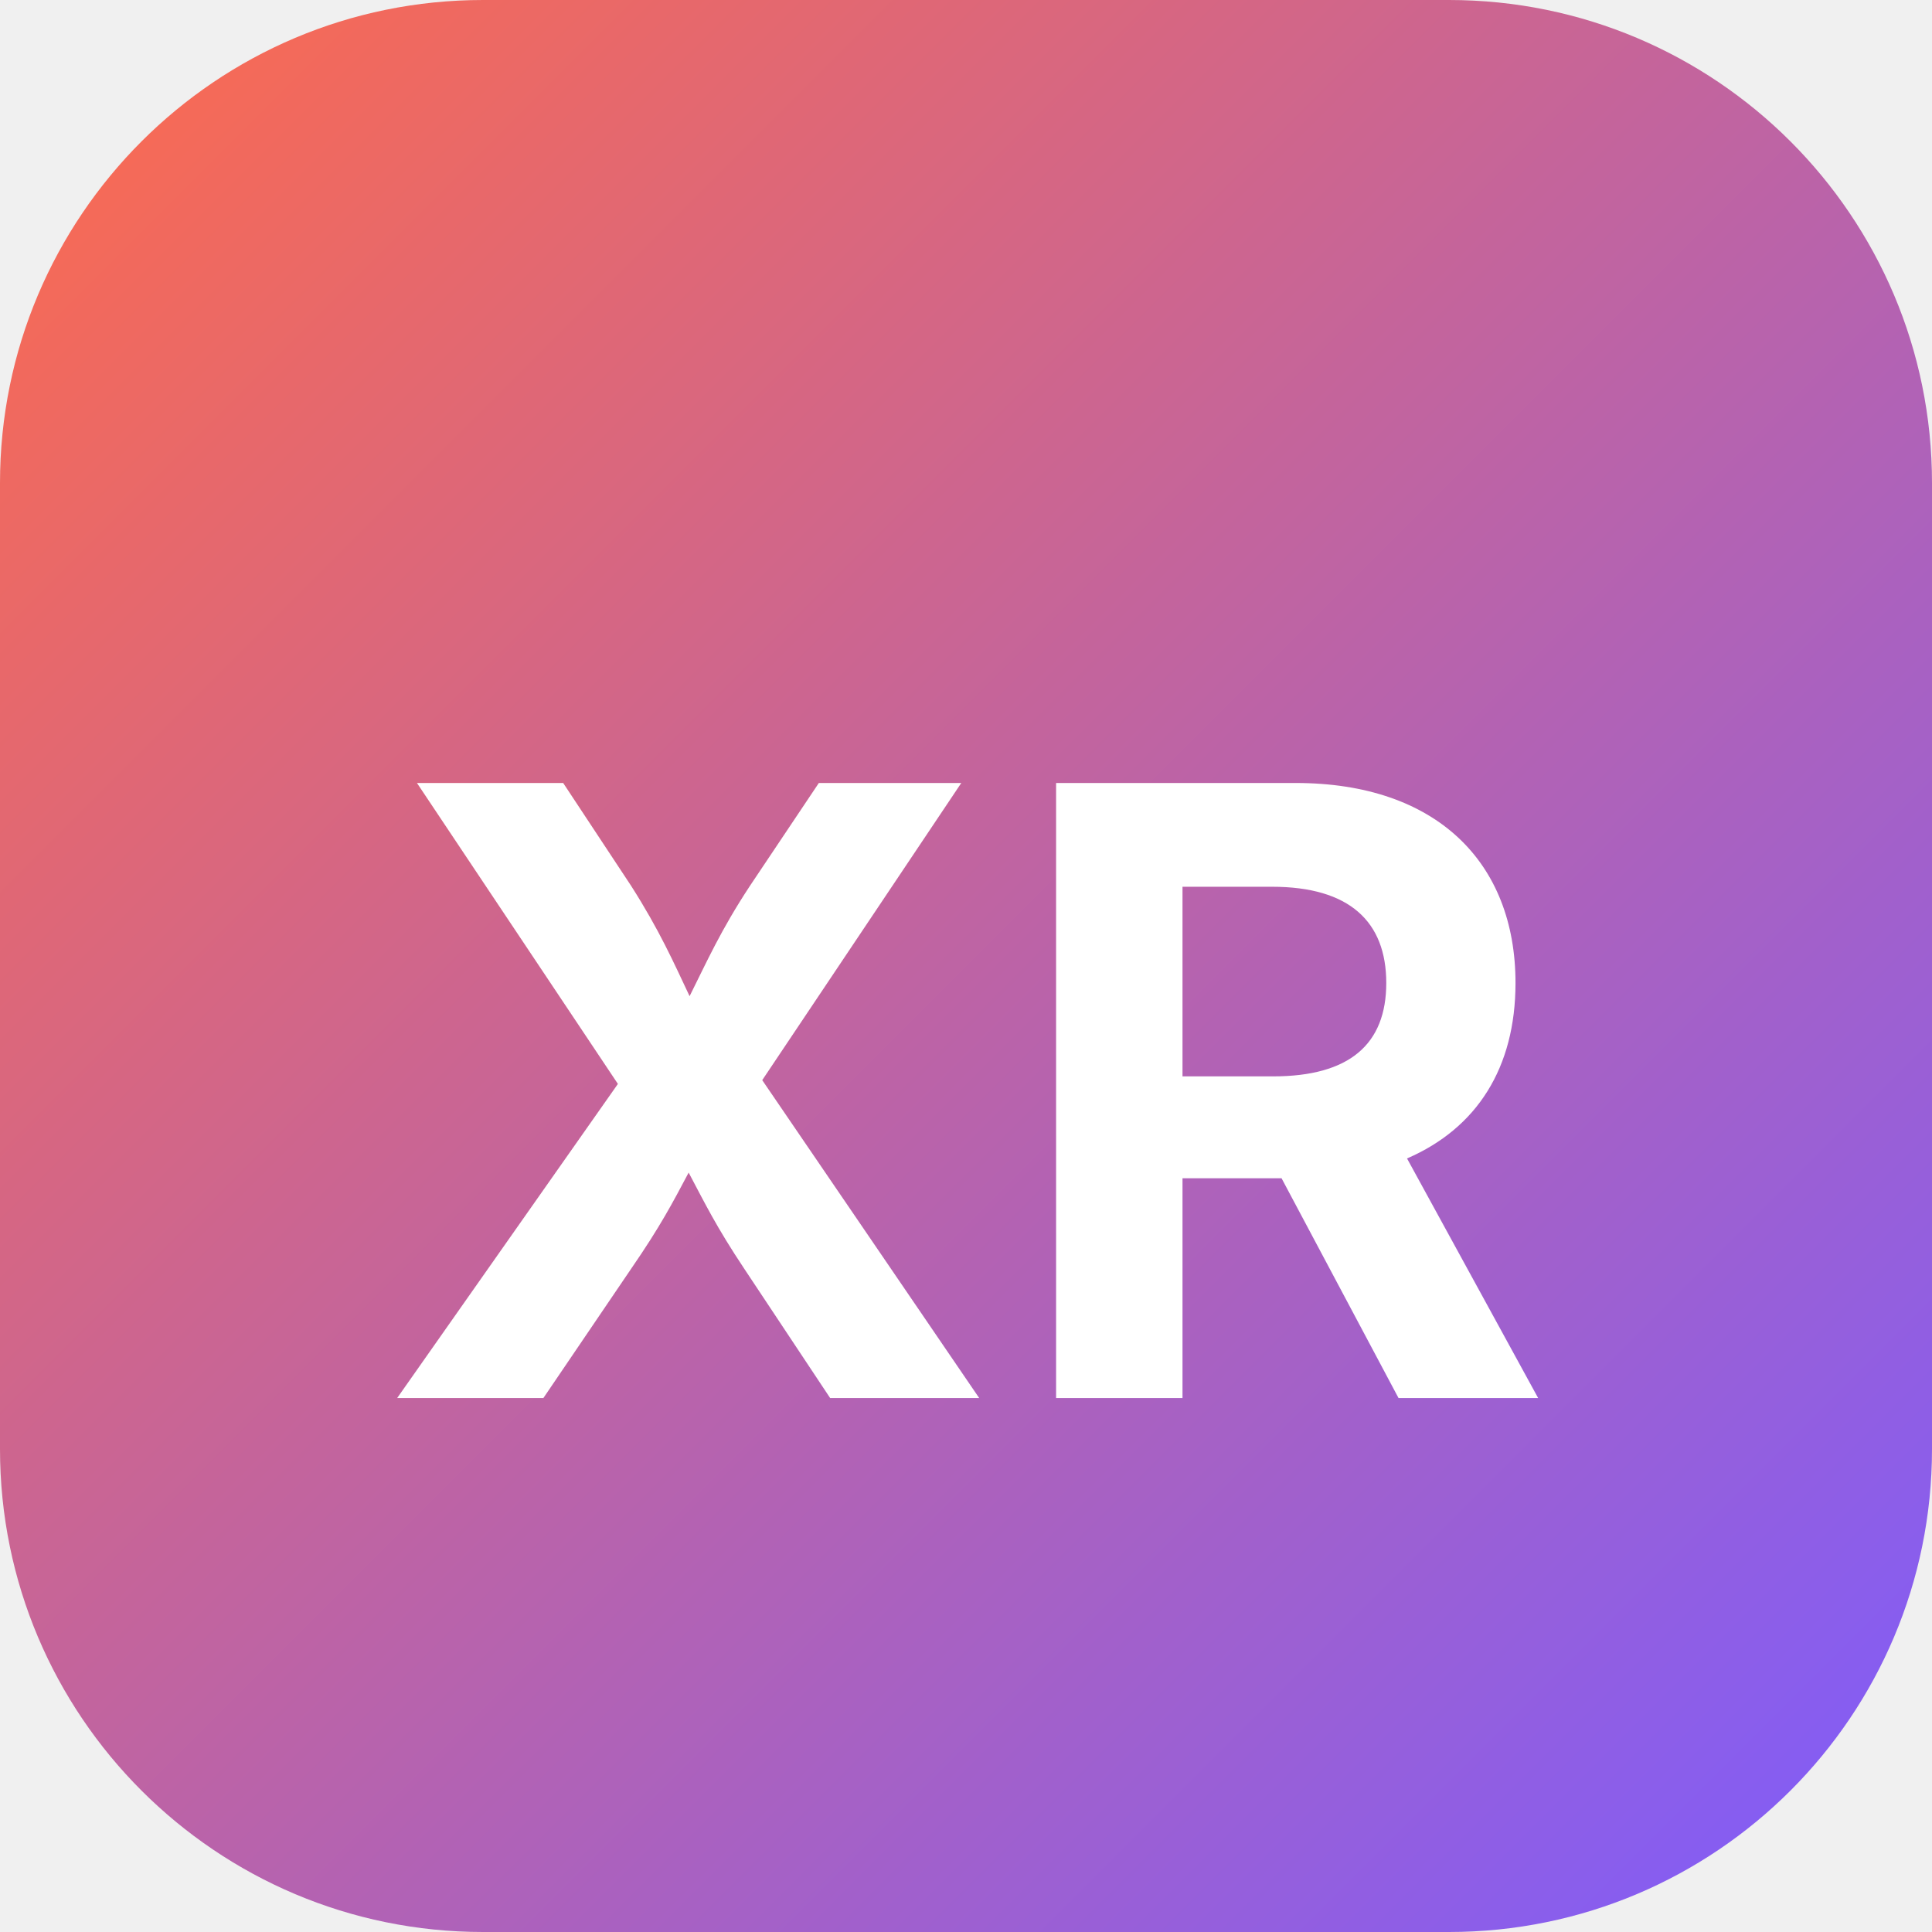
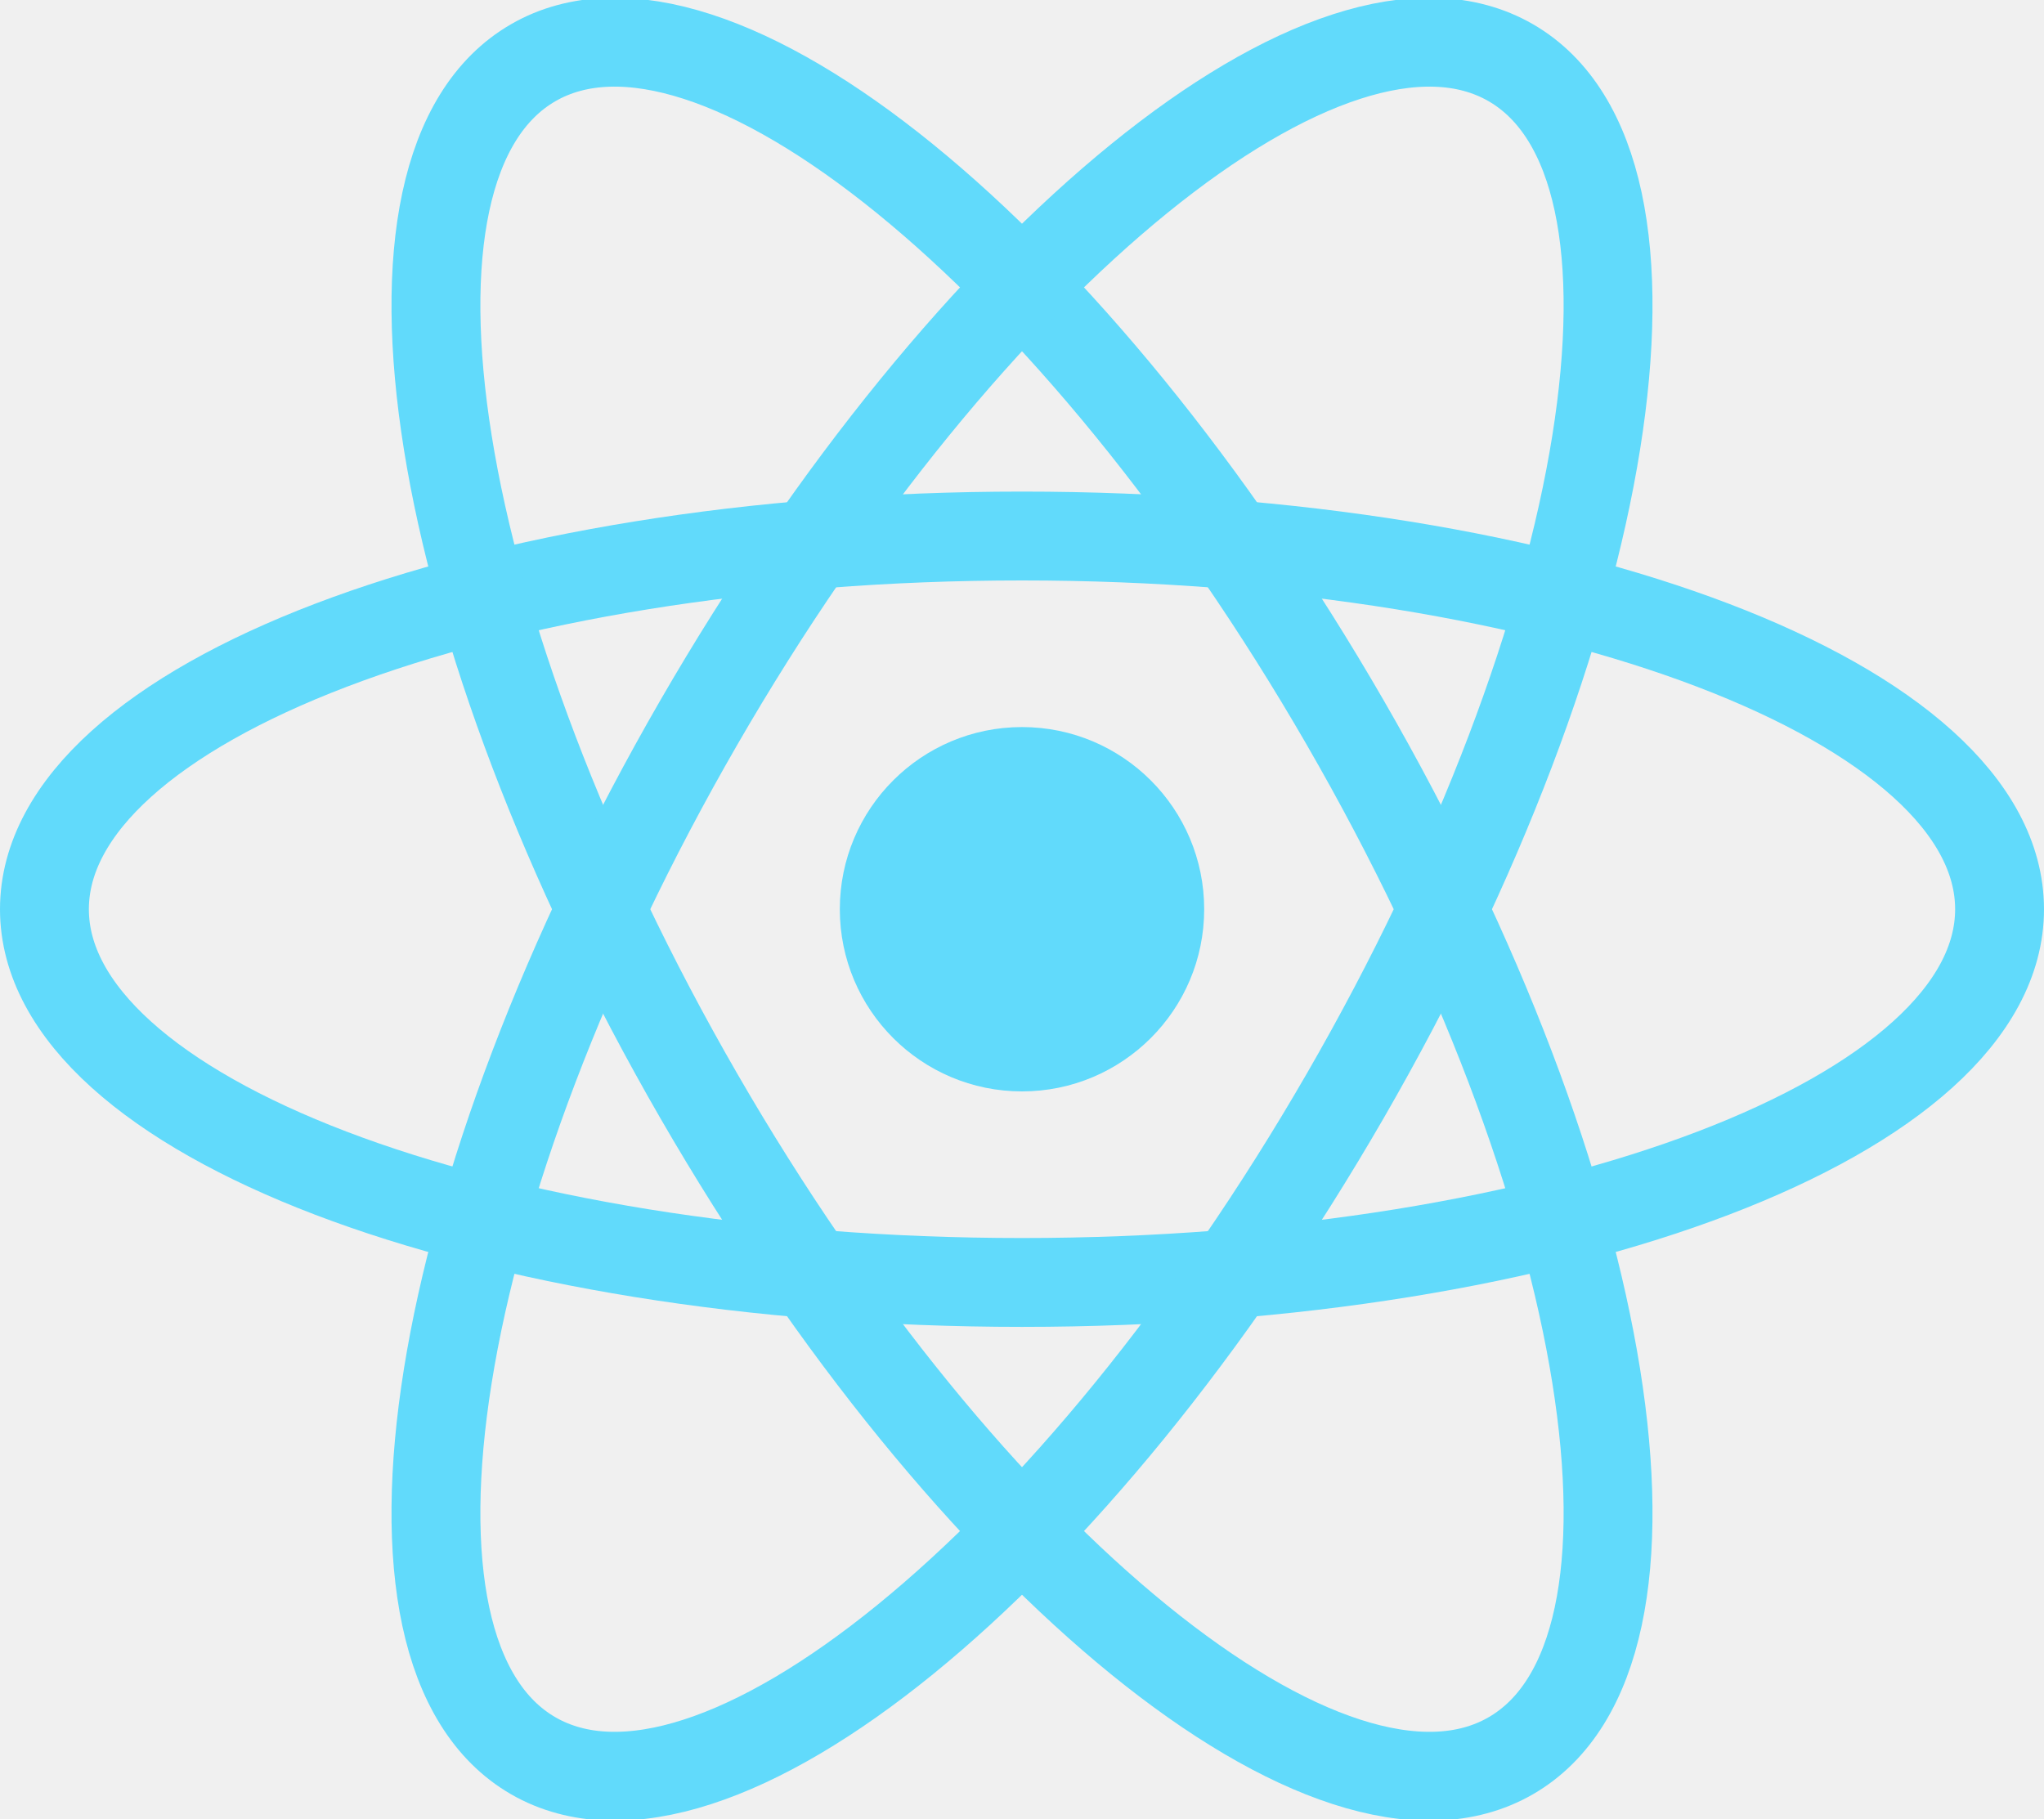
- <svg xmlns="http://www.w3.org/2000/svg" viewBox="0 0 32 32">
-   <defs>
-     <linearGradient id="g" x1="0" y1="0" x2="1" y2="1">
-       <stop offset="0" stop-color="#ff6b4a" />
-       <stop offset="1" stop-color="#7c5cff" />
-     </linearGradient>
-   </defs>
-   <rect width="32" height="32" rx="8" fill="url(#g)" />
-   <text x="50%" y="56%" text-anchor="middle" font-family="Inter, system-ui, sans-serif" font-weight="700" font-size="14" fill="#fff" dominant-baseline="middle">XR</text>
+ <svg xmlns="http://www.w3.org/2000/svg" viewBox="-11.5 -10.232 23 20.463">
+   <circle r="2.05" fill="#61dafb" />
+   <g stroke="#61dafb" stroke-width="1" fill="none">
+     <ellipse rx="11" ry="4.2" />
+     <ellipse rx="11" ry="4.2" transform="rotate(60)" />
+     <ellipse rx="11" ry="4.2" transform="rotate(120)" />
+   </g>
</svg>
